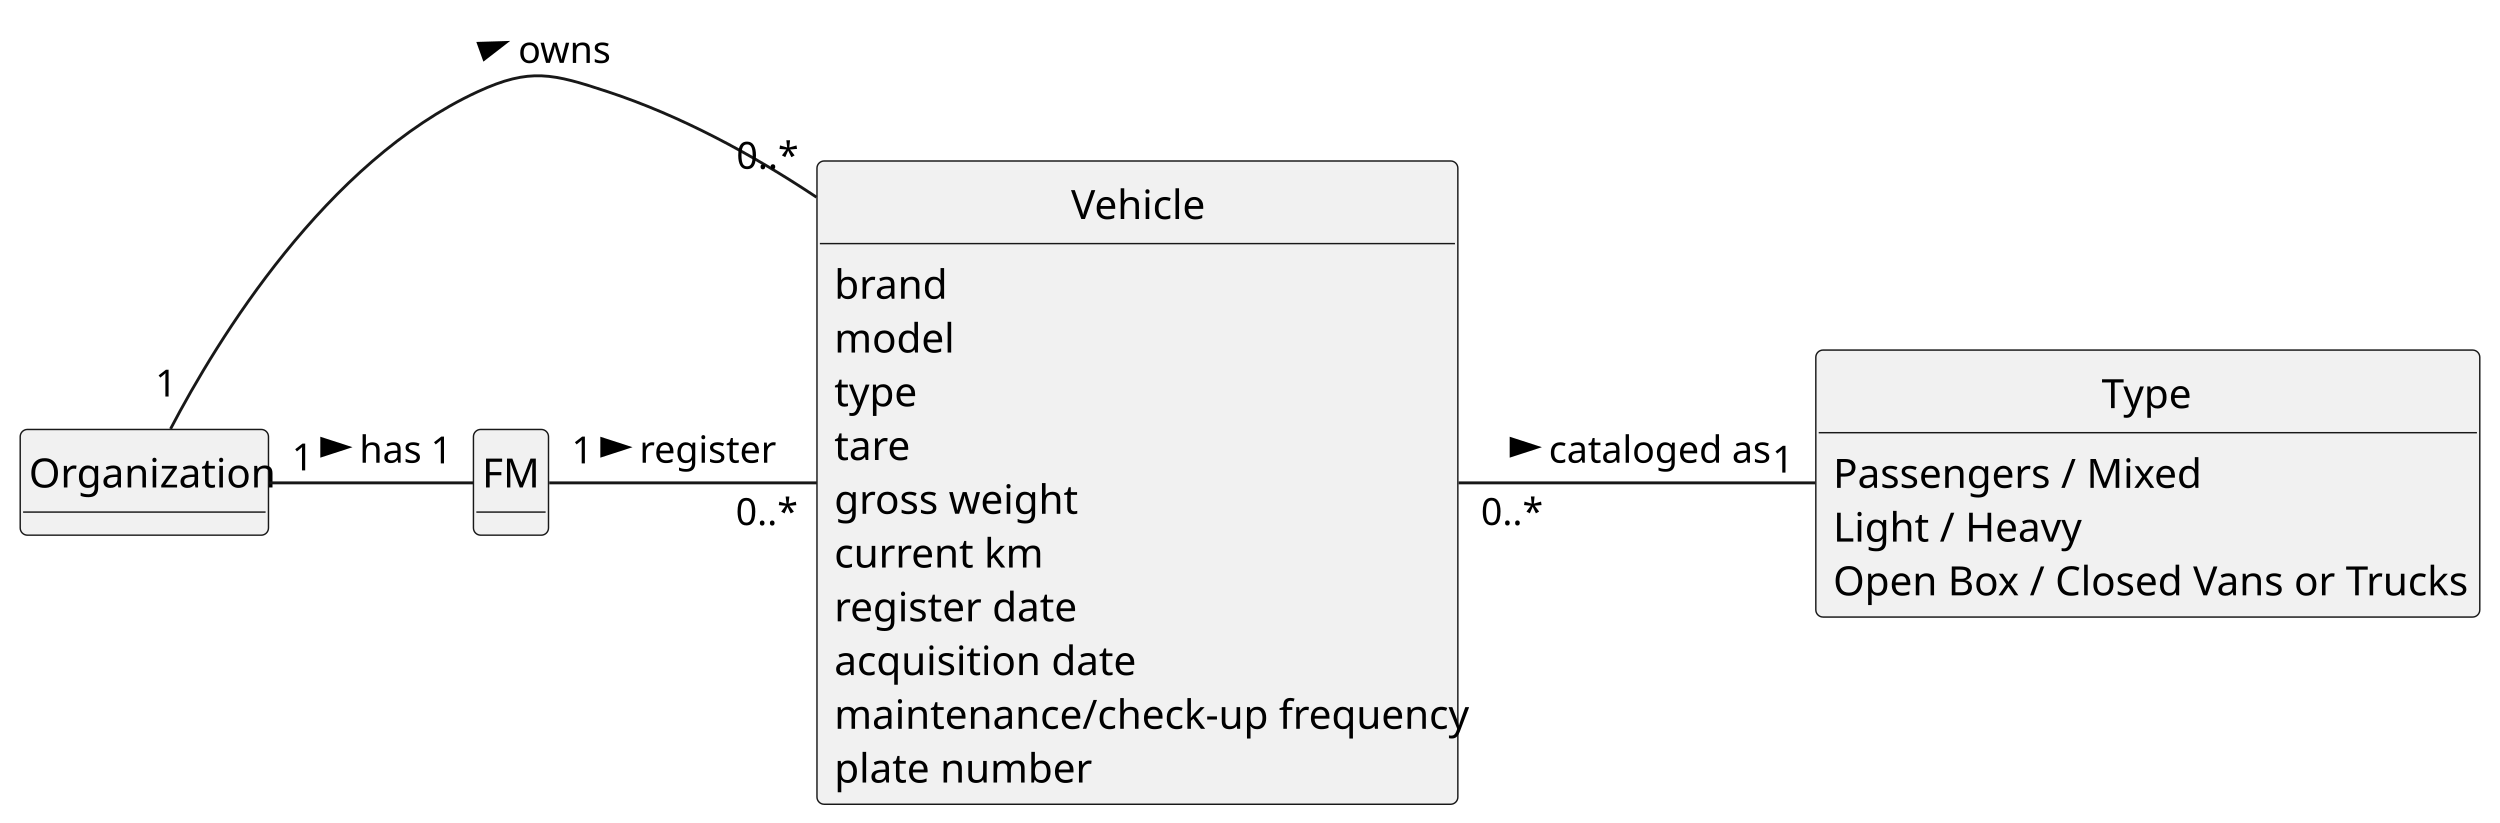
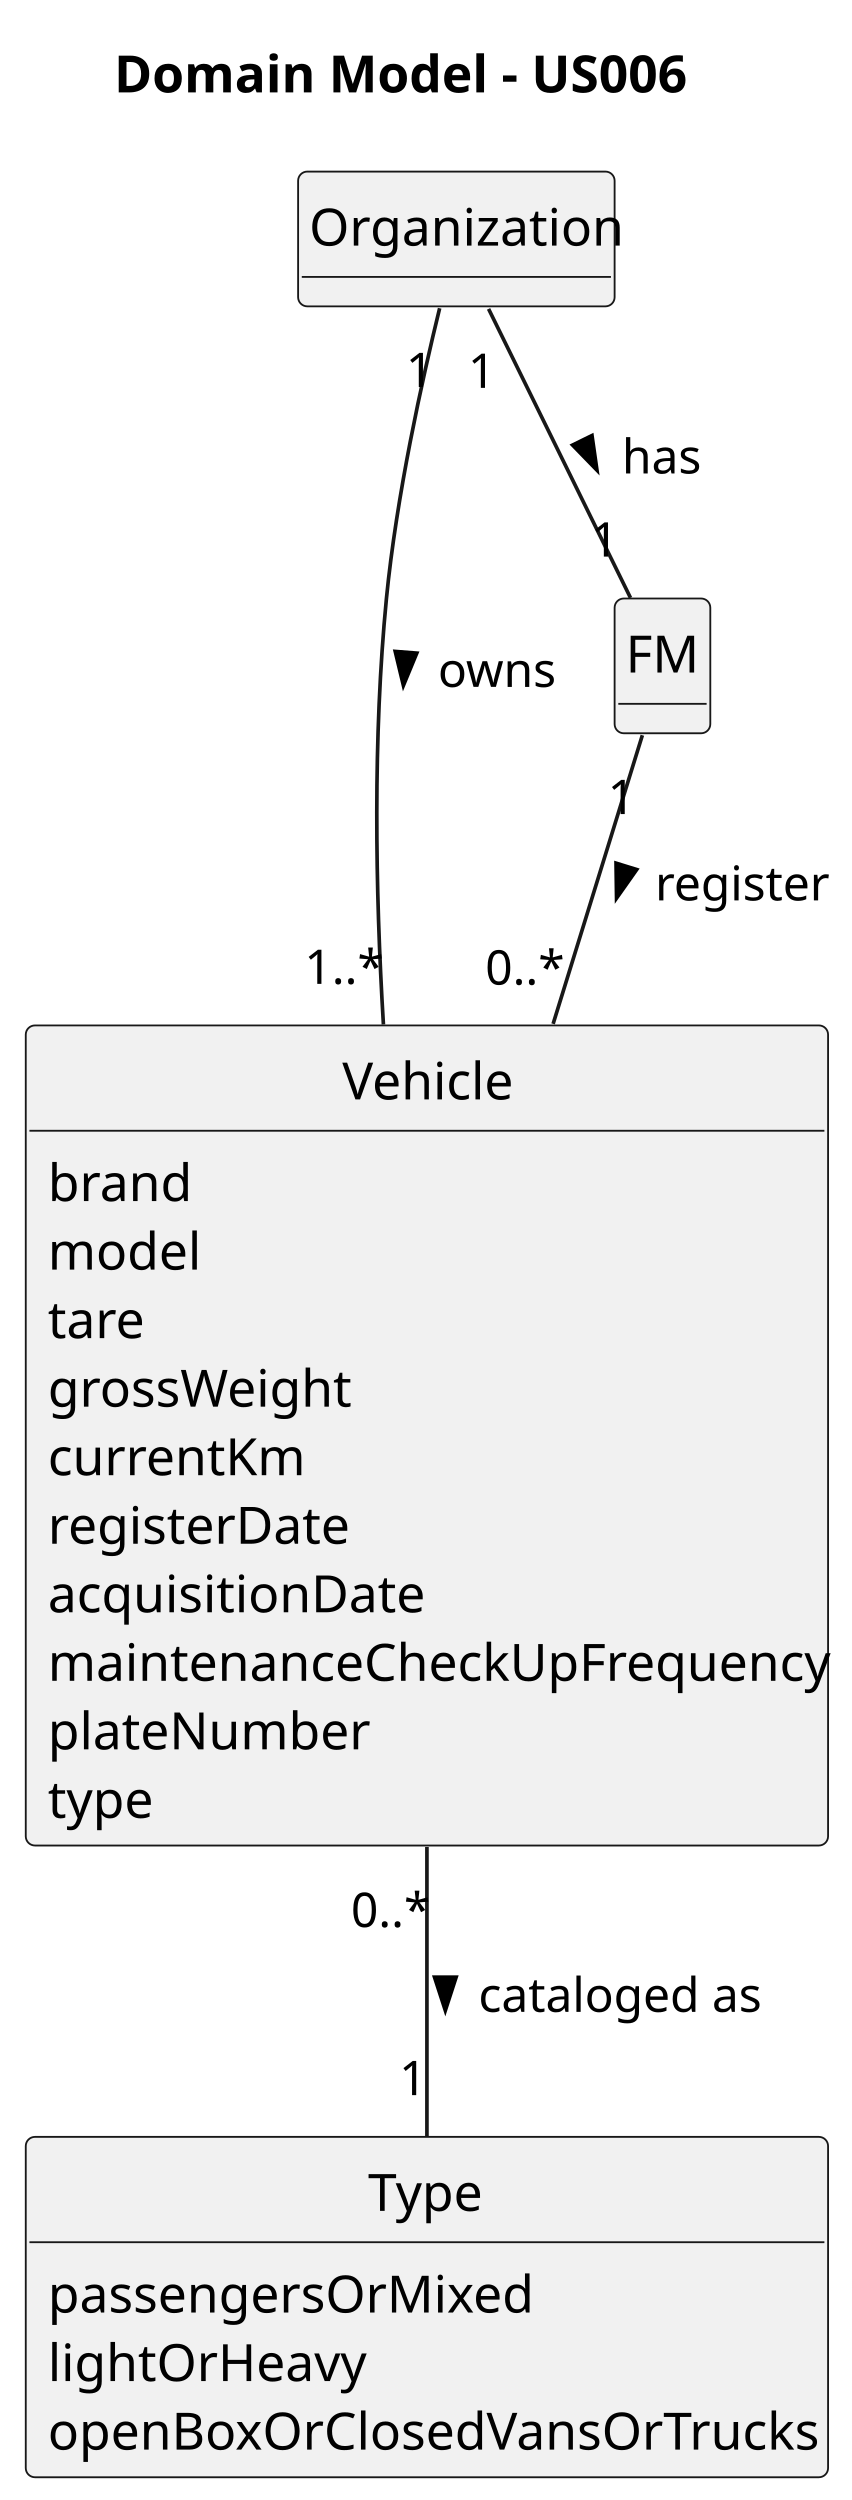
- <svg xmlns="http://www.w3.org/2000/svg" contentStyleType="text/css" height="285px" preserveAspectRatio="none" style="width:866px;height:285px;background:#FFFFFF;" version="1.1" viewBox="0 0 866 285" width="866px" zoomAndPan="magnify">
+ <svg xmlns="http://www.w3.org/2000/svg" contentStyleType="text/css" height="952px" preserveAspectRatio="none" style="width:324px;height:951px;background:#FFFFFF;" version="1.1" viewBox="0 0 324 951" width="324.8px" zoomAndPan="magnify">
  <defs />
  <g>
+     <text fill="#000000" font-family="sans-serif" font-size="19.6" font-weight="bold" lengthAdjust="spacing" textLength="218.4" x="43.4" y="35.15">Domain Model - US006</text>
    <g id="elem_Organization">
-       <rect codeLine="12" fill="#F1F1F1" height="36.621" id="Organization" rx="2.5" ry="2.5" style="stroke:#181818;stroke-width:0.5;" width="86" x="7" y="148.763" />
-       <text fill="#000000" font-family="sans-serif" font-size="14" lengthAdjust="spacing" textLength="80" x="10" y="168.87">Organization</text>
-       <line style="stroke:#181818;stroke-width:0.5;" x1="8" x2="92" y1="177.384" y2="177.384" />
+       <rect codeLine="12" fill="#F1F1F1" height="51.27" id="Organization" rx="3.5" ry="3.5" style="stroke:#181818;stroke-width:0.7;" width="120.4" x="113.4" y="65.269" />
+       <text fill="#000000" font-family="sans-serif" font-size="19.6" lengthAdjust="spacing" textLength="112" x="117.6" y="93.42">Organization</text>
+       <line style="stroke:#181818;stroke-width:0.7;" x1="114.8" x2="232.4" y1="105.339" y2="105.339" />
    </g>
    <g id="elem_Vehicle">
-       <rect codeLine="15" fill="#F1F1F1" height="222.832" id="Vehicle" rx="2.5" ry="2.5" style="stroke:#181818;stroke-width:0.5;" width="222" x="283" y="55.763" />
-       <text fill="#000000" font-family="sans-serif" font-size="14" lengthAdjust="spacing" textLength="46" x="371" y="75.87">Vehicle</text>
-       <line style="stroke:#181818;stroke-width:0.5;" x1="284" x2="504" y1="84.384" y2="84.384" />
-       <text fill="#000000" font-family="sans-serif" font-size="14" lengthAdjust="spacing" textLength="37" x="289" y="103.491">brand</text>
-       <text fill="#000000" font-family="sans-serif" font-size="14" lengthAdjust="spacing" textLength="38" x="289" y="122.112">model</text>
-       <text fill="#000000" font-family="sans-serif" font-size="14" lengthAdjust="spacing" textLength="27" x="289" y="140.733">type</text>
-       <text fill="#000000" font-family="sans-serif" font-size="14" lengthAdjust="spacing" textLength="25" x="289" y="159.355">tare</text>
-       <text fill="#000000" font-family="sans-serif" font-size="14" lengthAdjust="spacing" textLength="79" x="289" y="177.976">gross weight</text>
-       <text fill="#000000" font-family="sans-serif" font-size="14" lengthAdjust="spacing" textLength="67" x="289" y="196.597">current km</text>
-       <text fill="#000000" font-family="sans-serif" font-size="14" lengthAdjust="spacing" textLength="80" x="289" y="215.218">register date</text>
-       <text fill="#000000" font-family="sans-serif" font-size="14" lengthAdjust="spacing" textLength="99" x="289" y="233.839">acquisition date</text>
-       <text fill="#000000" font-family="sans-serif" font-size="14" lengthAdjust="spacing" textLength="210" x="289" y="252.46">maintenance/check-up frequency</text>
-       <text fill="#000000" font-family="sans-serif" font-size="14" lengthAdjust="spacing" textLength="83" x="289" y="271.081">plate number</text>
+       <rect codeLine="15" fill="#F1F1F1" height="311.965" id="Vehicle" rx="3.5" ry="3.5" style="stroke:#181818;stroke-width:0.7;" width="305.2" x="9.8" y="390.07" />
+       <text fill="#000000" font-family="sans-serif" font-size="19.6" lengthAdjust="spacing" textLength="64.4" x="130.2" y="418.22">Vehicle</text>
+       <line style="stroke:#181818;stroke-width:0.7;" x1="11.2" x2="313.6" y1="430.139" y2="430.139" />
+       <text fill="#000000" font-family="sans-serif" font-size="19.6" lengthAdjust="spacing" textLength="51.8" x="18.2" y="456.889">brand</text>
+       <text fill="#000000" font-family="sans-serif" font-size="19.6" lengthAdjust="spacing" textLength="53.2" x="18.2" y="482.959">model</text>
+       <text fill="#000000" font-family="sans-serif" font-size="19.6" lengthAdjust="spacing" textLength="35" x="18.2" y="509.029">tare</text>
+       <text fill="#000000" font-family="sans-serif" font-size="19.6" lengthAdjust="spacing" textLength="110.6" x="18.2" y="535.098">grossWeight</text>
+       <text fill="#000000" font-family="sans-serif" font-size="19.6" lengthAdjust="spacing" textLength="91" x="18.2" y="561.168">currentKm</text>
+       <text fill="#000000" font-family="sans-serif" font-size="19.6" lengthAdjust="spacing" textLength="109.2" x="18.2" y="587.237">registerDate</text>
+       <text fill="#000000" font-family="sans-serif" font-size="19.6" lengthAdjust="spacing" textLength="135.8" x="18.2" y="613.307">acquisitionDate</text>
+       <text fill="#000000" font-family="sans-serif" font-size="19.6" lengthAdjust="spacing" textLength="288.4" x="18.2" y="639.376">maintenanceCheckUpFrequency</text>
+       <text fill="#000000" font-family="sans-serif" font-size="19.6" lengthAdjust="spacing" textLength="112" x="18.2" y="665.446">plateNumber</text>
+       <text fill="#000000" font-family="sans-serif" font-size="19.6" lengthAdjust="spacing" textLength="37.8" x="18.2" y="691.515">type</text>
    </g>
    <g id="elem_FM">
-       <rect codeLine="28" fill="#F1F1F1" height="36.621" id="FM" rx="2.5" ry="2.5" style="stroke:#181818;stroke-width:0.5;" width="26" x="164" y="148.763" />
-       <text fill="#000000" font-family="sans-serif" font-size="14" lengthAdjust="spacing" textLength="20" x="167" y="168.87">FM</text>
-       <line style="stroke:#181818;stroke-width:0.5;" x1="165" x2="189" y1="177.384" y2="177.384" />
+       <rect codeLine="28" fill="#F1F1F1" height="51.27" id="FM" rx="3.5" ry="3.5" style="stroke:#181818;stroke-width:0.7;" width="36.4" x="233.8" y="227.669" />
+       <text fill="#000000" font-family="sans-serif" font-size="19.6" lengthAdjust="spacing" textLength="28" x="238" y="255.82">FM</text>
+       <line style="stroke:#181818;stroke-width:0.7;" x1="235.2" x2="268.8" y1="267.739" y2="267.739" />
    </g>
    <g id="elem_Type">
-       <rect codeLine="31" fill="#F1F1F1" height="92.484" id="Type" rx="2.5" ry="2.5" style="stroke:#181818;stroke-width:0.5;" width="230" x="629" y="121.263" />
-       <text fill="#000000" font-family="sans-serif" font-size="14" lengthAdjust="spacing" textLength="32" x="728" y="141.37">Type</text>
-       <line style="stroke:#181818;stroke-width:0.5;" x1="630" x2="858" y1="149.884" y2="149.884" />
-       <text fill="#000000" font-family="sans-serif" font-size="14" lengthAdjust="spacing" textLength="123" x="635" y="168.991">Passengers / Mixed</text>
-       <text fill="#000000" font-family="sans-serif" font-size="14" lengthAdjust="spacing" textLength="82" x="635" y="187.612">Light / Heavy</text>
-       <text fill="#000000" font-family="sans-serif" font-size="14" lengthAdjust="spacing" textLength="218" x="635" y="206.233">Open Box / Closed Vans or Trucks</text>
+       <rect codeLine="31" fill="#F1F1F1" height="129.478" id="Type" rx="3.5" ry="3.5" style="stroke:#181818;stroke-width:0.7;" width="305.2" x="9.8" y="812.87" />
+       <text fill="#000000" font-family="sans-serif" font-size="19.6" lengthAdjust="spacing" textLength="44.8" x="140" y="841.02">Type</text>
+       <line style="stroke:#181818;stroke-width:0.7;" x1="11.2" x2="313.6" y1="852.939" y2="852.939" />
+       <text fill="#000000" font-family="sans-serif" font-size="19.6" lengthAdjust="spacing" textLength="176.4" x="18.2" y="879.689">passengersOrMixed</text>
+       <text fill="#000000" font-family="sans-serif" font-size="19.6" lengthAdjust="spacing" textLength="113.4" x="18.2" y="905.759">lightOrHeavy</text>
+       <text fill="#000000" font-family="sans-serif" font-size="19.6" lengthAdjust="spacing" textLength="288.4" x="18.2" y="931.828">openBoxOrClosedVansOrTrucks</text>
    </g>
    <g id="link_Organization_FM">
-       <path codeLine="37" d="M93.35,167.263 C118.07,167.263 147.33,167.263 163.88,167.263 " fill="none" id="Organization-FM" style="stroke:#181818;stroke-width:1.0;" />
-       <polygon fill="#000000" points="120.5,154.908,111.455,151.969,111.455,157.847,120.5,154.908" style="stroke:#000000;stroke-width:1.0;" />
-       <text fill="#000000" font-family="sans-serif" font-size="13" lengthAdjust="spacing" textLength="21" x="124.5" y="160.291">has</text>
-       <text fill="#000000" font-family="sans-serif" font-size="13" lengthAdjust="spacing" textLength="7" x="101.109" y="162.939">1</text>
-       <text fill="#000000" font-family="sans-serif" font-size="13" lengthAdjust="spacing" textLength="7" x="149.193" y="160.515">1</text>
+       <path codeLine="37" d="M185.85,117.504 C200.578,147.492 225.148,197.5 239.834,227.404 " fill="none" id="Organization-FM" style="stroke:#181818;stroke-width:1.4;" />
+       <polygon fill="#000000" points="227.086,178.856,225.196,165.676,217.81,169.304,227.086,178.856" style="stroke:#000000;stroke-width:1.4;" />
+       <text fill="#000000" font-family="sans-serif" font-size="18.2" lengthAdjust="spacing" textLength="29.4" x="236.6" y="180.109">has</text>
+       <text fill="#000000" font-family="sans-serif" font-size="18.2" lengthAdjust="spacing" textLength="9.8" x="178.025" y="147.545">1</text>
+       <text fill="#000000" font-family="sans-serif" font-size="18.2" lengthAdjust="spacing" textLength="9.8" x="224.808" y="211.729">1</text>
    </g>
    <g id="link_Organization_Vehicle">
-       <path codeLine="38" d="M59.08,148.563 C75.38,117.453 112.88,56.053 165.5,31.763 C183.66,23.383 191.5,25.513 210.5,31.763 C235.7,40.063 260.28,53.293 282.84,68.313 " fill="none" id="Organization-Vehicle" style="stroke:#181818;stroke-width:1.0;" />
-       <polygon fill="#000000" points="175.207,14.72,165.7,15.007,167.685,20.54,175.207,14.72" style="stroke:#000000;stroke-width:1.0;" />
-       <text fill="#000000" font-family="sans-serif" font-size="13" lengthAdjust="spacing" textLength="30" x="179.5" y="21.791">owns</text>
-       <text fill="#000000" font-family="sans-serif" font-size="13" lengthAdjust="spacing" textLength="7" x="53.789" y="137.364">1</text>
-       <text fill="#000000" font-family="sans-serif" font-size="13" lengthAdjust="spacing" textLength="20" x="255.078" y="58.472">0..*</text>
+       <path codeLine="38" d="M167.244,117.251 C160.65,144.173 150.808,188.651 147,227.669 C141.862,280.337 142.744,338.087 145.852,389.719 " fill="none" id="Organization-Vehicle" style="stroke:#181818;stroke-width:1.4;" />
+       <polygon fill="#000000" points="153.452,260.752,158.545,248.45,150.341,247.805,153.452,260.752" style="stroke:#000000;stroke-width:1.4;" />
+       <text fill="#000000" font-family="sans-serif" font-size="18.2" lengthAdjust="spacing" textLength="42" x="166.6" y="261.309">owns</text>
+       <text fill="#000000" font-family="sans-serif" font-size="18.2" lengthAdjust="spacing" textLength="9.8" x="154.419" y="147.225">1</text>
+       <text fill="#000000" font-family="sans-serif" font-size="18.2" lengthAdjust="spacing" textLength="28" x="115.8" y="374.27">1..*</text>
    </g>
    <g id="link_FM_Vehicle">
-       <path codeLine="39" d="M190.25,167.263 C209.2,167.263 245.89,167.263 282.97,167.263 " fill="none" id="FM-Vehicle" style="stroke:#181818;stroke-width:1.0;" />
-       <polygon fill="#000000" points="217.5,154.908,208.455,151.969,208.455,157.847,217.5,154.908" style="stroke:#000000;stroke-width:1.0;" />
-       <text fill="#000000" font-family="sans-serif" font-size="13" lengthAdjust="spacing" textLength="43" x="221.5" y="160.291">register</text>
-       <text fill="#000000" font-family="sans-serif" font-size="13" lengthAdjust="spacing" textLength="7" x="197.997" y="160.515">1</text>
-       <text fill="#000000" font-family="sans-serif" font-size="13" lengthAdjust="spacing" textLength="20" x="254.838" y="181.877">0..*</text>
+       <path codeLine="39" d="M244.356,279.68 C236.53,305.005 223.664,346.627 210.406,389.481 " fill="none" id="FM-Vehicle" style="stroke:#181818;stroke-width:1.4;" />
+       <polygon fill="#000000" points="234.532,341.661,242.204,330.778,234.342,328.347,234.532,341.661" style="stroke:#000000;stroke-width:1.4;" />
+       <text fill="#000000" font-family="sans-serif" font-size="18.2" lengthAdjust="spacing" textLength="60.2" x="249.2" y="342.509">register</text>
+       <text fill="#000000" font-family="sans-serif" font-size="18.2" lengthAdjust="spacing" textLength="9.8" x="231.185" y="309.66">1</text>
+       <text fill="#000000" font-family="sans-serif" font-size="18.2" lengthAdjust="spacing" textLength="28" x="184.584" y="374.542">0..*</text>
    </g>
    <g id="link_Vehicle_Type">
-       <path codeLine="40" d="M505.22,167.263 C544.66,167.263 589.09,167.263 628.85,167.263 " fill="none" id="Vehicle-Type" style="stroke:#181818;stroke-width:1.0;" />
-       <polygon fill="#000000" points="532.5,154.908,523.455,151.969,523.455,157.847,532.5,154.908" style="stroke:#000000;stroke-width:1.0;" />
-       <text fill="#000000" font-family="sans-serif" font-size="13" lengthAdjust="spacing" textLength="74" x="536.5" y="160.291">cataloged as</text>
-       <text fill="#000000" font-family="sans-serif" font-size="13" lengthAdjust="spacing" textLength="20" x="512.986" y="181.85">0..*</text>
-       <text fill="#000000" font-family="sans-serif" font-size="13" lengthAdjust="spacing" textLength="7" x="613.878" y="163.713">1</text>
+       <path codeLine="40" d="M162.4,702.591 C162.4,741.596 162.4,781.313 162.4,812.856 " fill="none" id="Vehicle-Type" style="stroke:#181818;stroke-width:1.4;" />
+       <polygon fill="#000000" points="169.4,764.773,173.514,752.11,165.286,752.11,169.4,764.773" style="stroke:#000000;stroke-width:1.4;" />
+       <text fill="#000000" font-family="sans-serif" font-size="18.2" lengthAdjust="spacing" textLength="103.6" x="182" y="765.309">cataloged as</text>
+       <text fill="#000000" font-family="sans-serif" font-size="18.2" lengthAdjust="spacing" textLength="28" x="133.503" y="733.035">0..*</text>
+       <text fill="#000000" font-family="sans-serif" font-size="18.2" lengthAdjust="spacing" textLength="9.8" x="151.85" y="796.989">1</text>
    </g>
  </g>
</svg>
